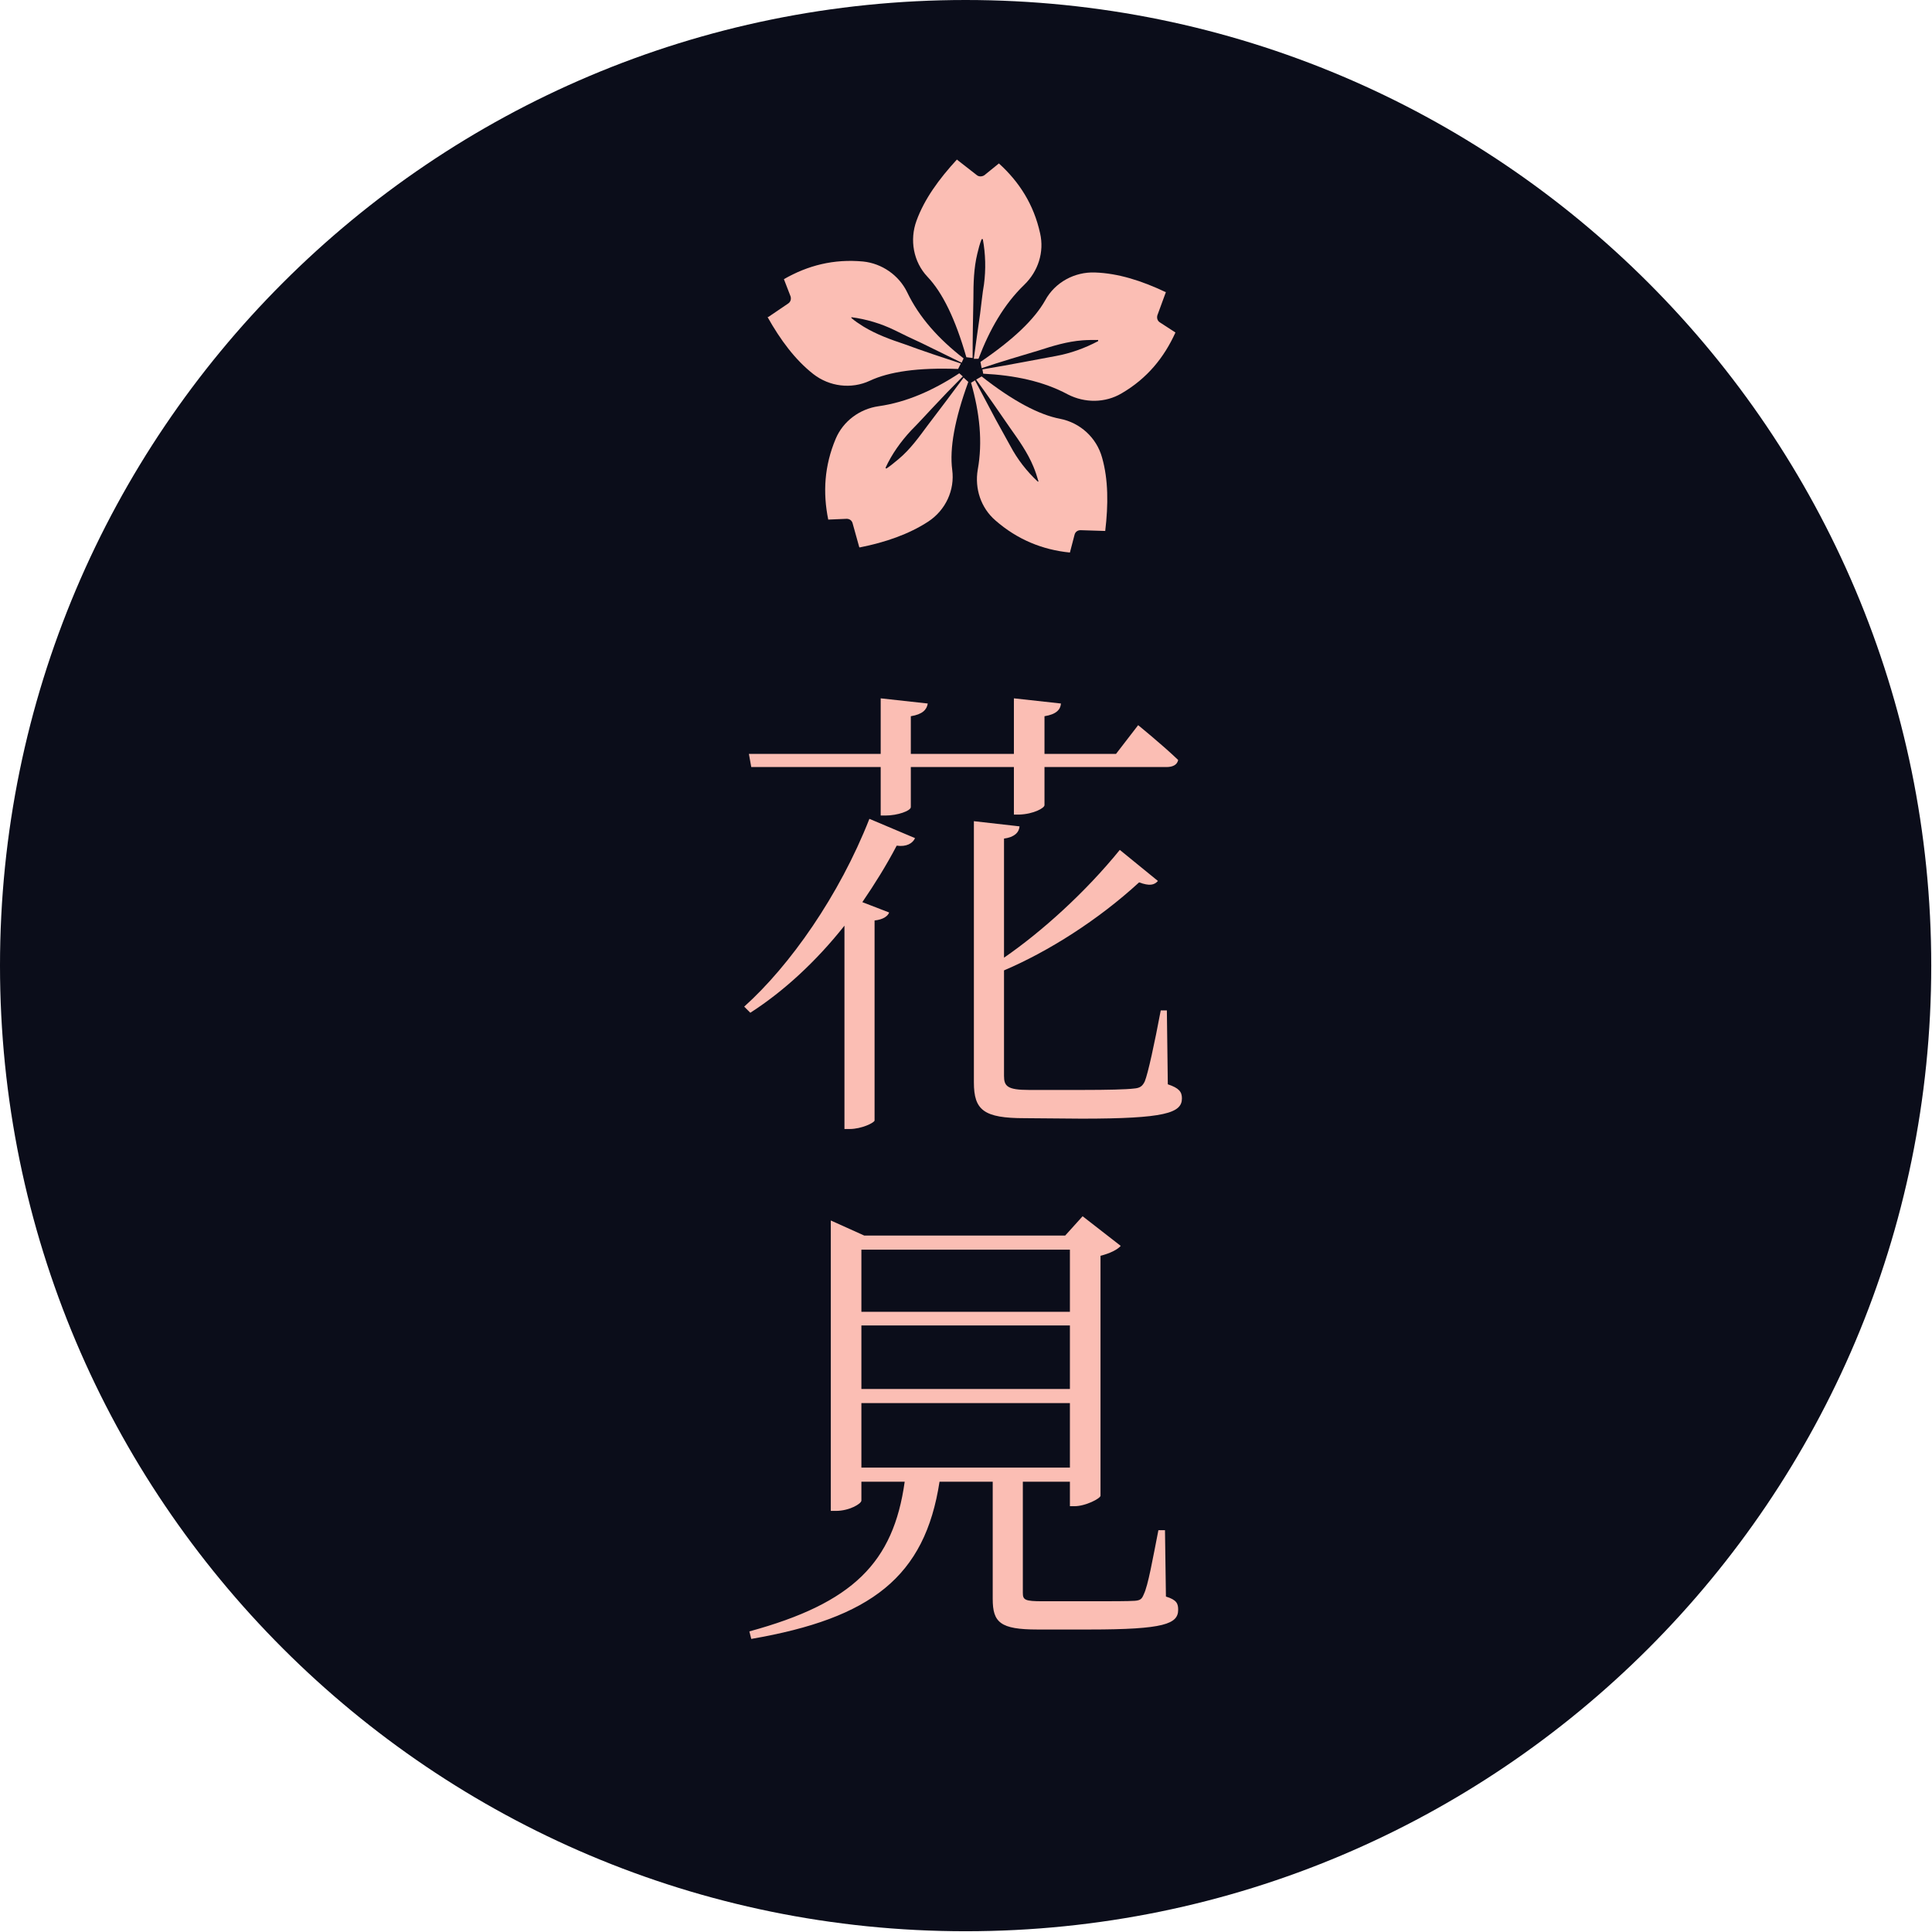
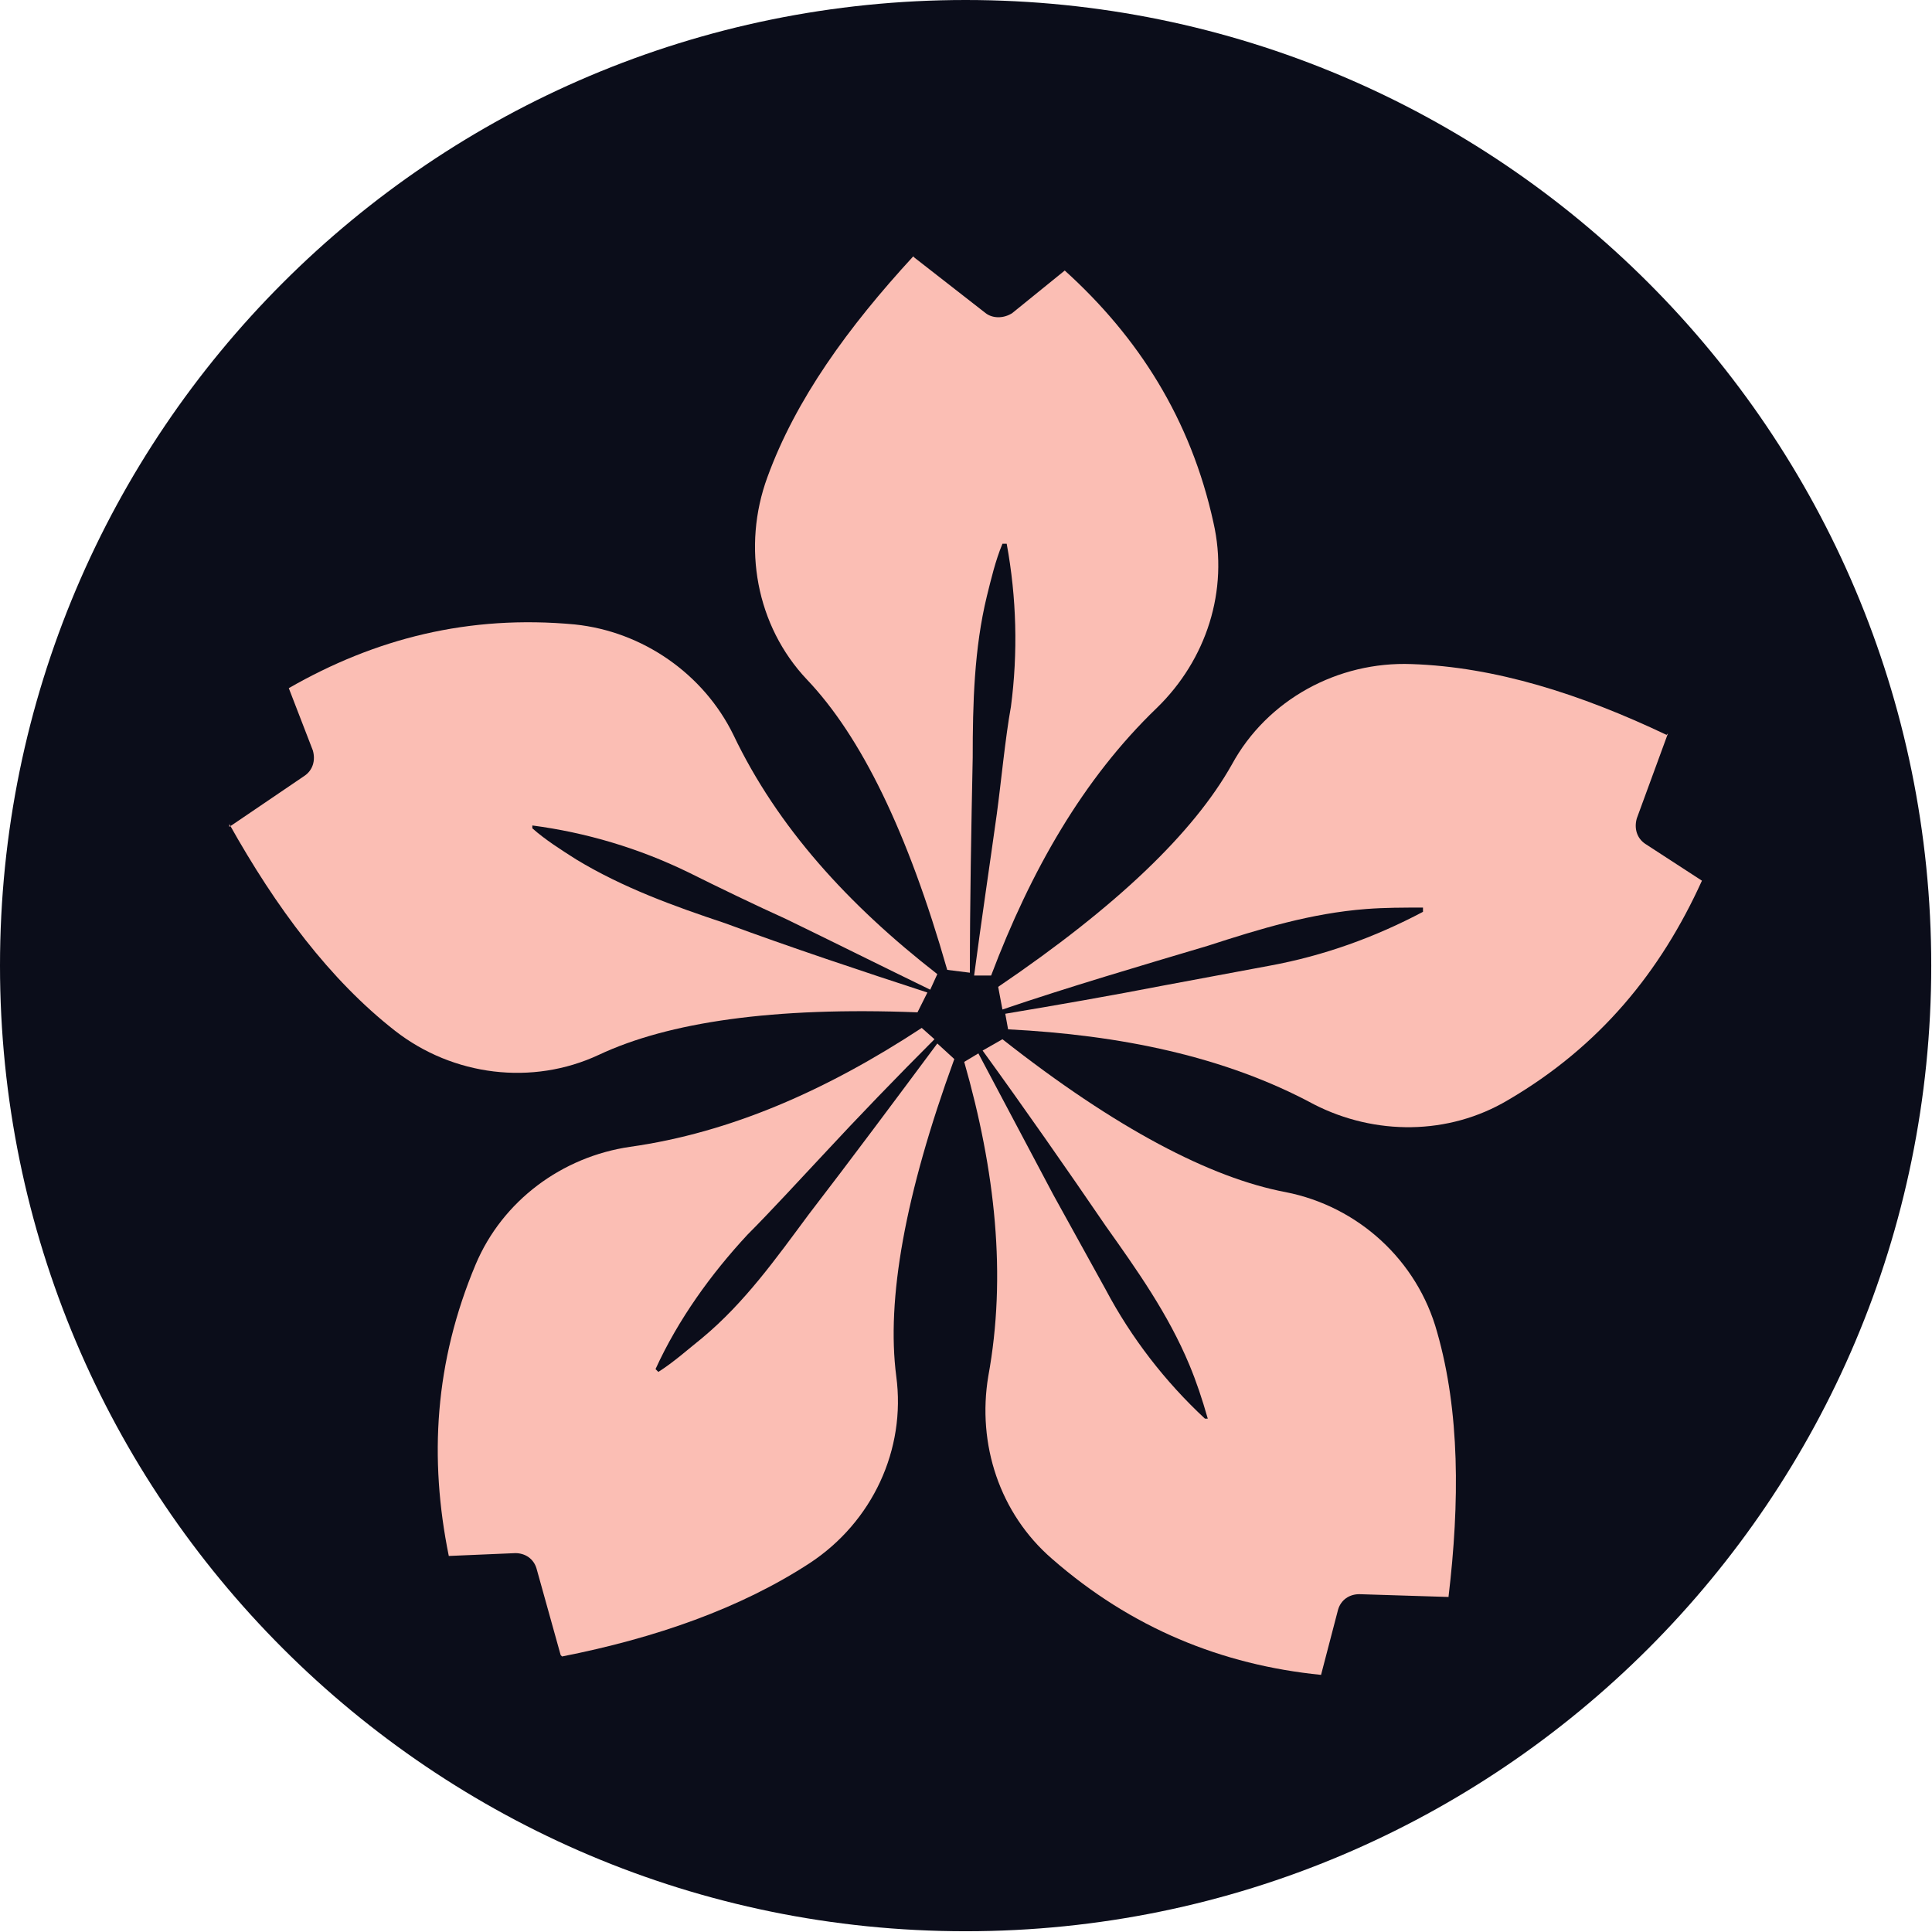
<svg xmlns="http://www.w3.org/2000/svg" width="446" height="446" viewBox="0 0 446 446" fill="none">
  <circle cx="222.913" cy="222.913" r="222.913" fill="#0B0D1A" />
-   <path d="M177.159 73.316L181.959 70.057C182.503 69.695 182.684 69.061 182.503 68.427L180.963 64.443C186.488 61.273 192.465 59.734 199.258 60.368C203.605 60.821 207.5 63.537 209.402 67.431C212.209 73.316 216.738 78.296 222.444 82.733L221.991 83.729C219.002 82.281 215.742 80.651 212.753 79.202C210.941 78.387 208.315 77.119 206.504 76.214C203.334 74.675 199.983 73.679 196.541 73.226V73.407C197.356 74.131 198.352 74.765 199.349 75.399C202.337 77.21 205.598 78.387 208.858 79.474C213.025 81.013 217.644 82.552 221.81 83.91L221.176 85.178C211.938 84.816 205.236 85.812 200.798 87.895C196.541 89.887 191.469 89.253 187.756 86.355C183.59 83.096 180.148 78.478 177.159 73.135V73.316Z" fill="#FBBEB4" />
-   <path d="M220.995 36.916L225.523 40.448C225.976 40.81 226.701 40.81 227.244 40.448L230.595 37.731C235.305 41.987 238.656 47.239 240.105 53.849C241.101 58.195 239.652 62.632 236.482 65.71C231.772 70.238 228.421 76.123 225.885 82.824H224.799C225.251 79.383 225.795 75.761 226.248 72.501C226.519 70.509 226.791 67.612 227.153 65.62C227.606 62.179 227.516 58.648 226.882 55.207H226.61C226.157 56.293 225.885 57.471 225.614 58.557C224.799 61.907 224.708 65.439 224.708 68.88C224.618 73.316 224.527 78.206 224.527 82.643L223.078 82.462C220.542 73.588 217.553 67.521 214.112 63.9C210.851 60.459 209.945 55.388 211.576 50.951C213.387 45.971 216.738 41.353 220.904 36.826L220.995 36.916Z" fill="#FBBEB4" />
-   <path d="M269.177 67.34L267.184 72.773C267.003 73.407 267.184 74.041 267.727 74.403L271.35 76.757C268.724 82.552 264.829 87.351 258.942 90.792C255.138 93.056 250.429 93.056 246.534 91.064C240.828 87.985 234.126 86.627 226.971 86.265L226.79 85.269C230.051 84.725 233.673 84.091 236.934 83.458C238.926 83.096 241.734 82.552 243.727 82.19C247.168 81.556 250.429 80.379 253.508 78.749V78.478C252.24 78.478 251.063 78.478 249.885 78.568C246.353 78.84 243.093 79.836 239.742 80.922C235.485 82.19 230.866 83.548 226.609 84.997L226.337 83.548C233.945 78.387 238.836 73.678 241.281 69.332C243.545 65.167 248.074 62.722 252.783 62.903C258.127 63.084 263.561 64.805 269.086 67.431L269.177 67.34Z" fill="#FBBEB4" />
-   <path d="M255.23 122.574L249.434 122.393C248.8 122.393 248.256 122.755 248.075 123.389L246.988 127.554C240.648 126.921 234.852 124.566 229.78 120.13C226.429 117.232 224.98 112.795 225.705 108.449C226.882 102.02 226.157 95.32 224.165 88.347L225.07 87.804C226.61 90.702 228.331 93.961 229.871 96.859C230.867 98.67 232.226 101.115 233.222 102.926C234.852 106.004 237.026 108.811 239.562 111.165H239.743C239.38 109.898 239.018 108.811 238.565 107.725C237.207 104.465 235.214 101.658 233.222 98.851C230.686 95.138 227.969 91.245 225.342 87.623L226.61 86.899C233.856 92.603 239.924 95.772 244.724 96.678C249.343 97.583 253.147 101.024 254.415 105.642C255.864 110.713 255.864 116.508 255.139 122.574H255.23Z" fill="#FBBEB4" />
-   <path d="M198.352 126.287L196.813 120.763C196.632 120.13 196.088 119.767 195.454 119.767L191.198 119.948C189.93 113.701 190.292 107.543 192.918 101.296C194.639 97.221 198.443 94.414 202.79 93.78C209.221 92.875 215.38 90.158 221.448 86.174L222.263 86.899C219.908 89.253 217.372 91.879 215.108 94.323C213.749 95.772 211.757 97.945 210.308 99.394C207.953 101.929 205.87 104.827 204.421 107.996L204.602 108.177C205.598 107.543 206.504 106.729 207.409 106.004C210.126 103.74 212.119 100.933 214.202 98.126C216.919 94.595 219.817 90.702 222.444 87.17L223.531 88.166C220.361 96.859 219.183 103.559 219.817 108.449C220.451 113.157 218.278 117.775 214.293 120.401C209.855 123.299 204.421 125.2 198.443 126.377L198.352 126.287Z" fill="#FBBEB4" />
-   <path d="M203.307 177.074H173.426L172.883 174.031H203.307V161.21L214.172 162.405C213.955 163.817 212.977 164.904 210.261 165.339V174.031H234.057V161.21L244.922 162.405C244.814 163.817 243.836 164.904 241.119 165.339V174.031H257.635L262.742 167.403C262.742 167.403 268.61 172.184 271.978 175.444C271.761 176.53 270.783 177.074 269.262 177.074H241.119V185.875C241.119 186.527 238.62 187.939 235.252 188.048H234.057V177.074H210.261V186.309C210.261 187.179 207.218 188.265 204.393 188.265H203.307V177.074ZM173.209 233.793L171.796 232.38C182.336 222.927 193.745 206.737 200.699 189.026L211.239 193.481C210.695 194.676 209.283 195.545 207.001 195.219C204.611 199.783 201.894 204.129 199.069 208.258L205.262 210.649C204.936 211.518 203.85 212.279 201.894 212.496V258.675C201.785 259.218 198.852 260.631 196.135 260.631H194.94V213.691C188.312 222.058 180.815 228.903 173.209 233.793ZM269.37 233.249L269.588 250.309C272.195 251.178 272.847 252.047 272.847 253.568C272.847 256.937 268.936 258.241 249.703 258.241L236.556 258.132C227.103 258.132 224.821 256.285 224.821 249.874V189.569L235.361 190.764C235.252 192.177 234.165 193.263 231.775 193.589V221.08C240.467 215.104 250.573 205.976 258.505 196.197L267.306 203.369C266.436 204.347 265.35 204.564 262.959 203.695C253.506 212.387 241.989 219.667 231.775 224.013V248.353C231.775 250.743 232.535 251.612 237.534 251.612H249.921C255.679 251.612 260.026 251.504 261.764 251.286C263.177 251.178 263.72 250.743 264.263 249.657C265.024 247.809 266.545 240.747 267.958 233.249H269.37Z" fill="#FBBEB4" />
-   <path d="M198.852 323.906V338.792H246.987V323.906H198.852ZM246.987 288.483H198.852V302.826H246.987V288.483ZM246.987 320.646V305.977H198.852V320.646H246.987ZM268.936 353.243L269.153 368.564C271.652 369.324 271.978 370.194 271.978 371.606C271.978 374.866 268.827 376.17 251.55 376.17H239.489C230.906 376.17 229.167 374.54 229.167 369.107V342.052H216.889C213.52 364 201.133 373.562 173.426 378.343L172.991 376.605C196.896 370.085 206.24 360.741 208.848 342.052H198.852V346.398C198.852 347.158 196.027 348.788 192.984 348.788H191.789V281.747L199.504 285.224H245.9L249.921 280.769L258.722 287.614C257.961 288.483 256.223 289.353 254.05 289.896V345.311C253.941 345.963 250.573 347.702 248.073 347.702H246.987V342.052H236.121V342.16V367.695C236.121 369.324 236.556 369.65 240.685 369.65H251.659C256.549 369.65 260.46 369.65 261.982 369.542C263.285 369.433 263.611 369.107 264.046 368.021C265.024 366.065 266.111 359.871 267.414 353.243H268.936Z" fill="#FBBEB4" />
+   <path d="M52.935 190.886L70.26 179.121C72.222 177.814 72.875 175.526 72.221 173.238L66.665 158.859C86.604 147.421 108.179 141.865 132.695 144.153C148.385 145.787 162.441 155.591 169.306 169.643C179.439 190.886 195.783 208.86 216.377 224.874L214.743 228.469C203.955 223.24 192.187 217.357 181.4 212.128C174.863 209.187 165.383 204.612 158.845 201.344C147.404 195.788 135.31 192.193 122.888 190.559V191.213C125.83 193.827 129.426 196.115 133.022 198.402C143.809 204.938 155.577 209.187 167.345 213.109C182.381 218.664 199.052 224.22 214.089 229.122L211.801 233.697C178.459 232.39 154.269 235.985 138.252 243.502C122.888 250.691 104.583 248.404 91.181 237.946C76.144 226.181 63.723 209.514 52.935 190.232V190.886Z" fill="#FBBEB4" />
+   <path d="M211.147 59.51L227.491 72.255C229.126 73.563 231.741 73.563 233.702 72.255L245.796 62.451C262.794 77.811 274.889 96.766 280.119 120.623C283.715 136.309 278.485 152.323 267.044 163.434C250.046 179.775 237.951 201.017 228.798 225.201H224.876C226.51 212.782 228.472 199.71 230.106 187.945C231.087 180.755 232.068 170.297 233.375 163.107C235.01 150.689 234.682 137.943 232.394 125.525H231.414C229.779 129.446 228.798 133.695 227.818 137.617C224.876 149.708 224.549 162.454 224.549 174.872C224.222 190.886 223.895 208.534 223.895 224.547L218.665 223.893C209.512 191.866 198.726 169.97 186.304 156.898C174.536 144.48 171.267 126.178 177.151 110.165C183.689 92.191 195.784 75.523 210.82 59.183L211.147 59.51Z" fill="#FBBEB4" />
+   <path d="M385.046 169.316L377.854 188.925C377.2 191.212 377.854 193.5 379.815 194.807L392.89 203.304C383.411 224.22 369.355 241.541 348.108 253.959C334.378 262.129 317.381 262.129 303.325 254.94C282.731 243.828 258.542 238.926 232.718 237.619L232.064 234.024C243.832 232.063 256.907 229.775 268.675 227.488C275.866 226.181 285.999 224.22 293.191 222.913C305.612 220.625 317.38 216.376 328.494 210.494V209.514C323.918 209.514 319.669 209.514 315.419 209.84C302.671 210.821 290.903 214.416 278.808 218.337C263.445 222.913 246.774 227.815 231.41 233.044L230.429 227.815C257.888 209.187 275.54 192.193 284.365 176.506C292.538 161.473 308.881 152.649 325.879 153.303C345.165 153.956 364.778 160.166 384.718 169.643L385.046 169.316Z" fill="#FBBEB4" />
+   <path d="M334.709 368.668L313.789 368.015C311.501 368.015 309.54 369.322 308.886 371.61L304.963 386.643C282.081 384.355 261.161 375.858 242.855 359.845C230.761 349.387 225.531 333.373 228.146 317.687C232.395 294.483 229.78 270.3 222.589 245.136L225.857 243.175C231.414 253.633 237.625 265.398 243.182 275.856C246.778 282.392 251.681 291.215 255.277 297.752C261.161 308.863 269.006 318.994 278.159 327.491H278.813C277.505 322.916 276.197 318.994 274.563 315.072C269.66 303.307 262.468 293.176 255.277 283.045C246.124 269.646 236.317 255.594 226.838 242.521L231.414 239.907C257.565 260.496 279.466 271.934 296.791 275.202C313.462 278.47 327.191 290.889 331.768 307.556C336.998 325.857 336.998 346.772 334.383 368.668H334.709Z" fill="#FBBEB4" />
+   <path d="M129.426 382.068L123.869 362.132C123.216 359.845 121.254 358.538 118.966 358.538L103.603 359.191C99.026 336.642 100.333 314.419 109.813 291.869C116.024 277.163 129.753 267.032 145.444 264.744C168.652 261.476 190.88 251.672 212.782 237.292L215.723 239.907C207.224 248.404 198.072 257.881 189.9 266.705C184.997 271.934 177.805 279.777 172.575 285.006C164.076 294.157 156.558 304.615 151.327 316.053L151.981 316.706C155.577 314.419 158.846 311.477 162.115 308.863C171.921 300.693 179.113 290.562 186.631 280.431C196.437 267.685 206.898 253.633 216.377 240.887L220.3 244.482C208.859 275.856 204.609 300.039 206.897 317.687C209.186 334.681 201.34 351.348 186.958 360.825C170.94 371.283 151.327 378.146 129.753 382.394L129.426 382.068Z" fill="#FBBEB4" />
</svg>
